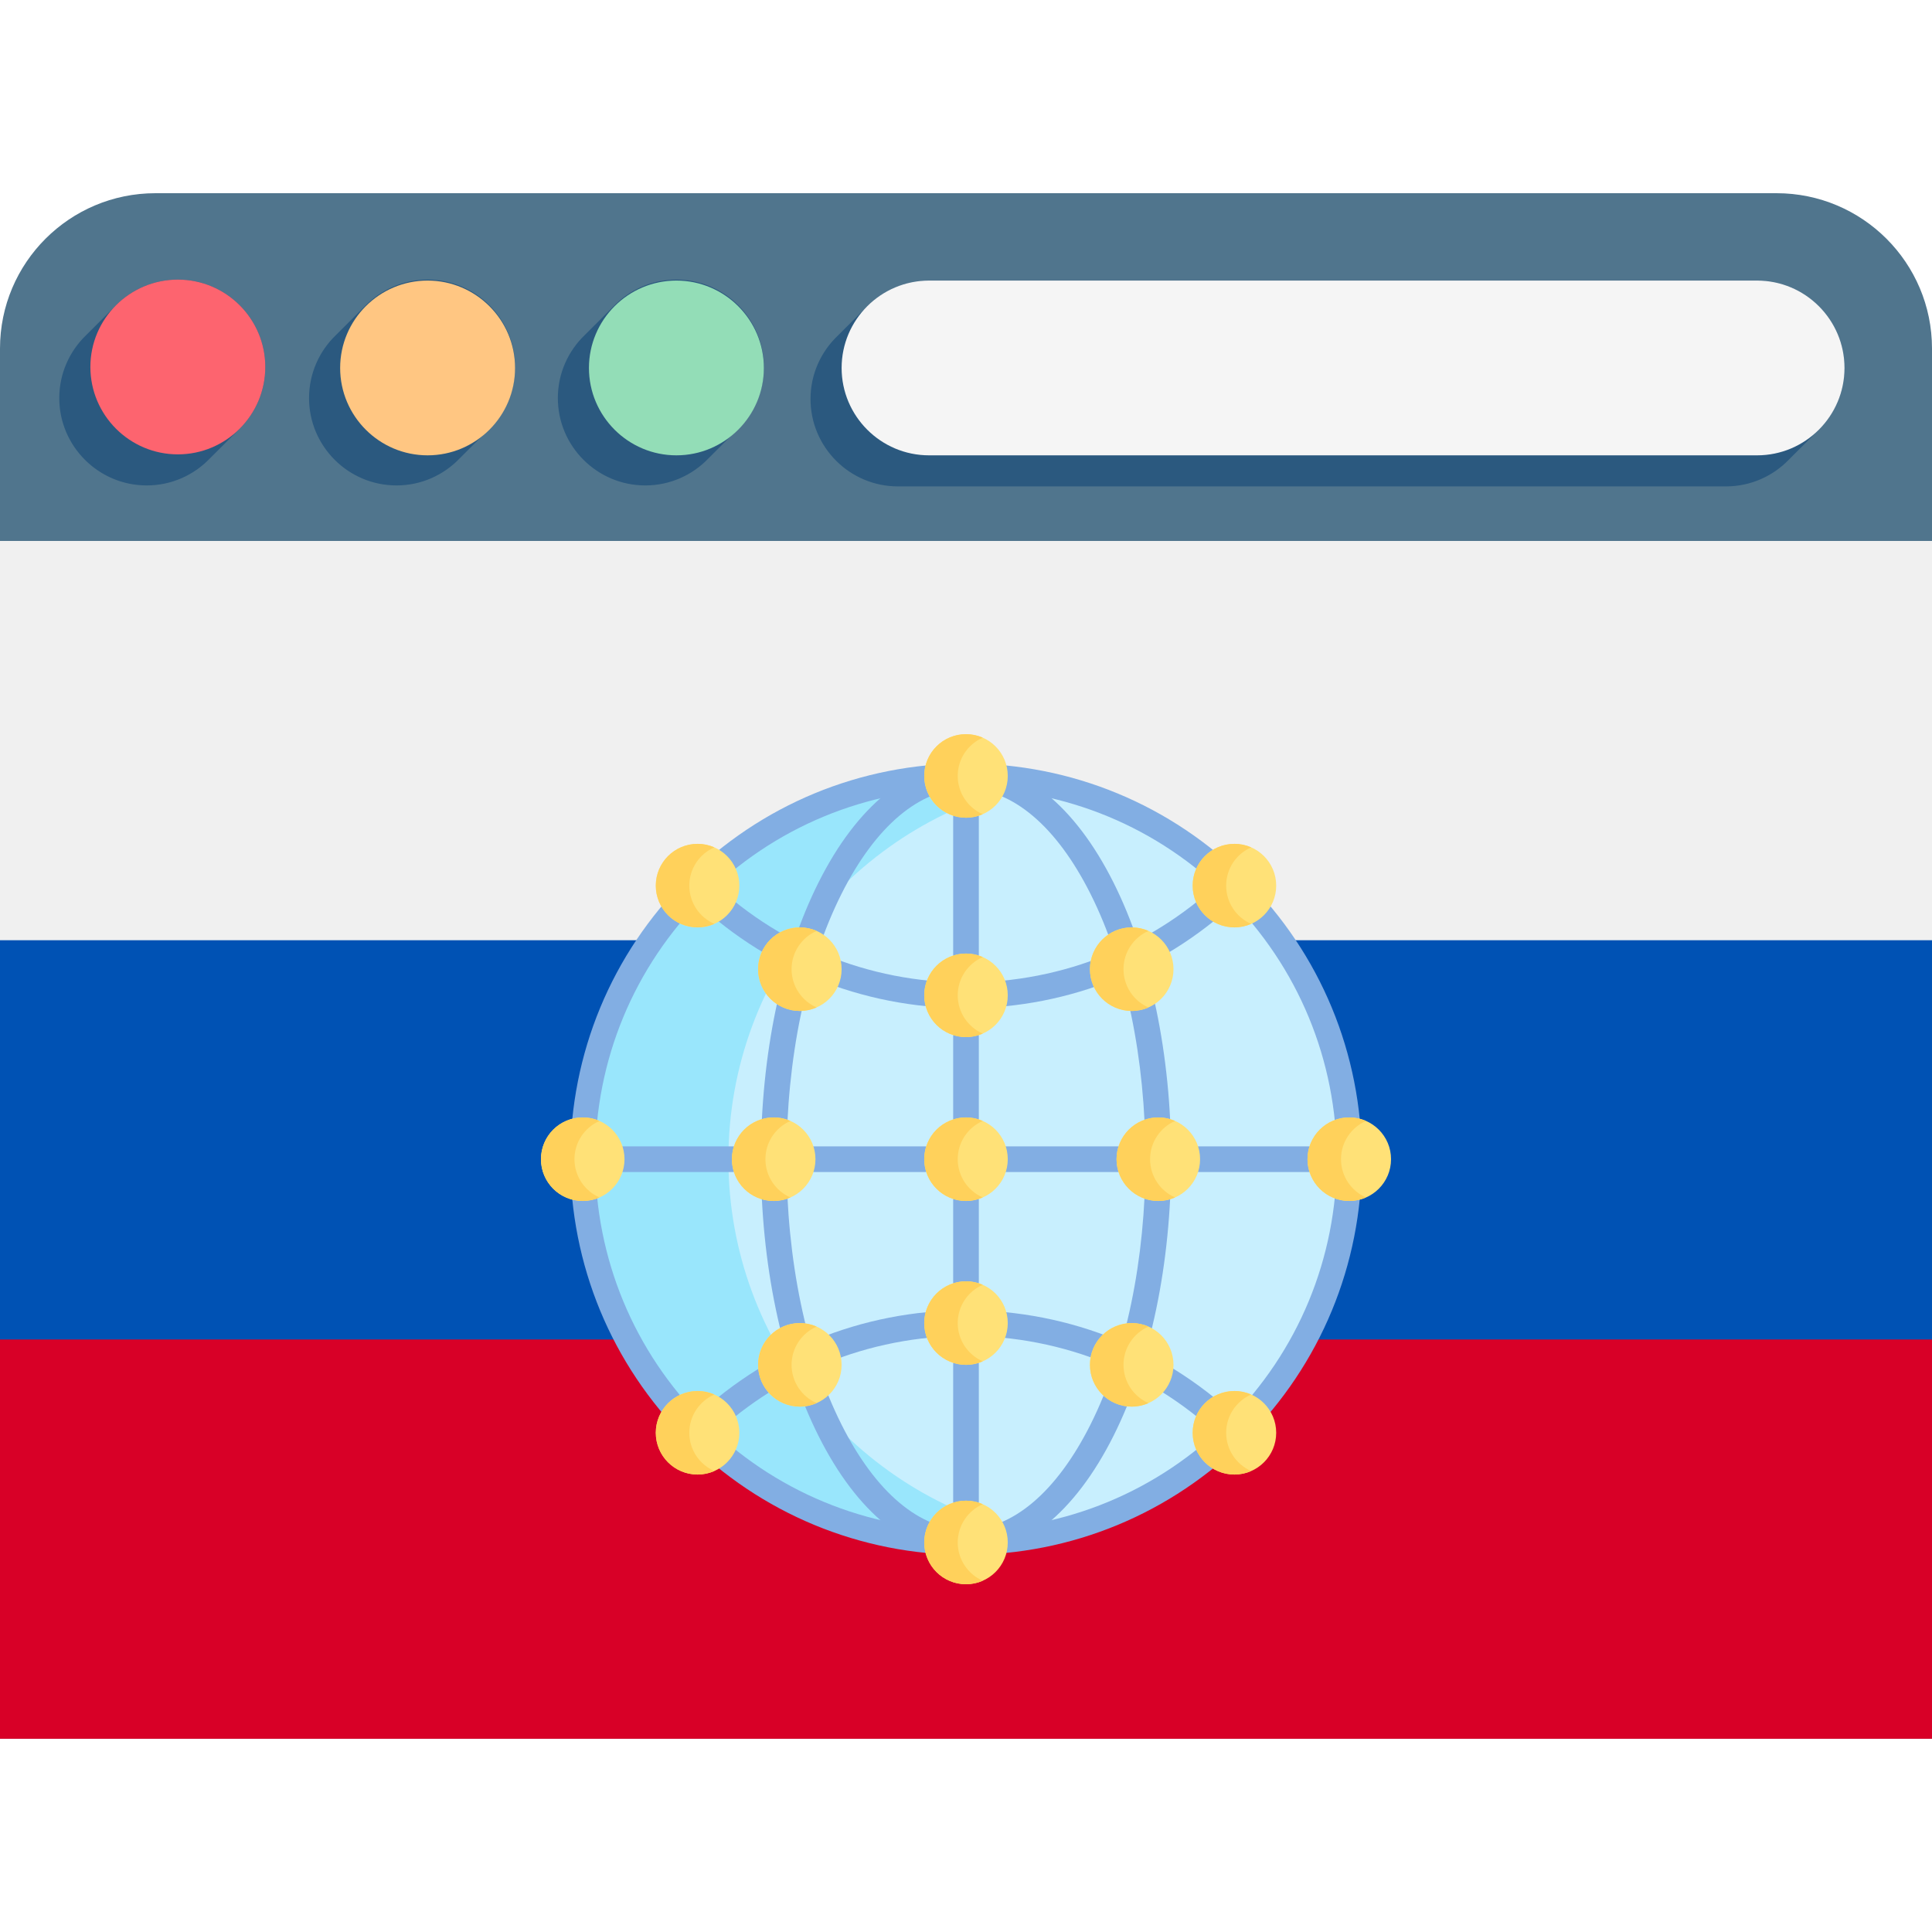
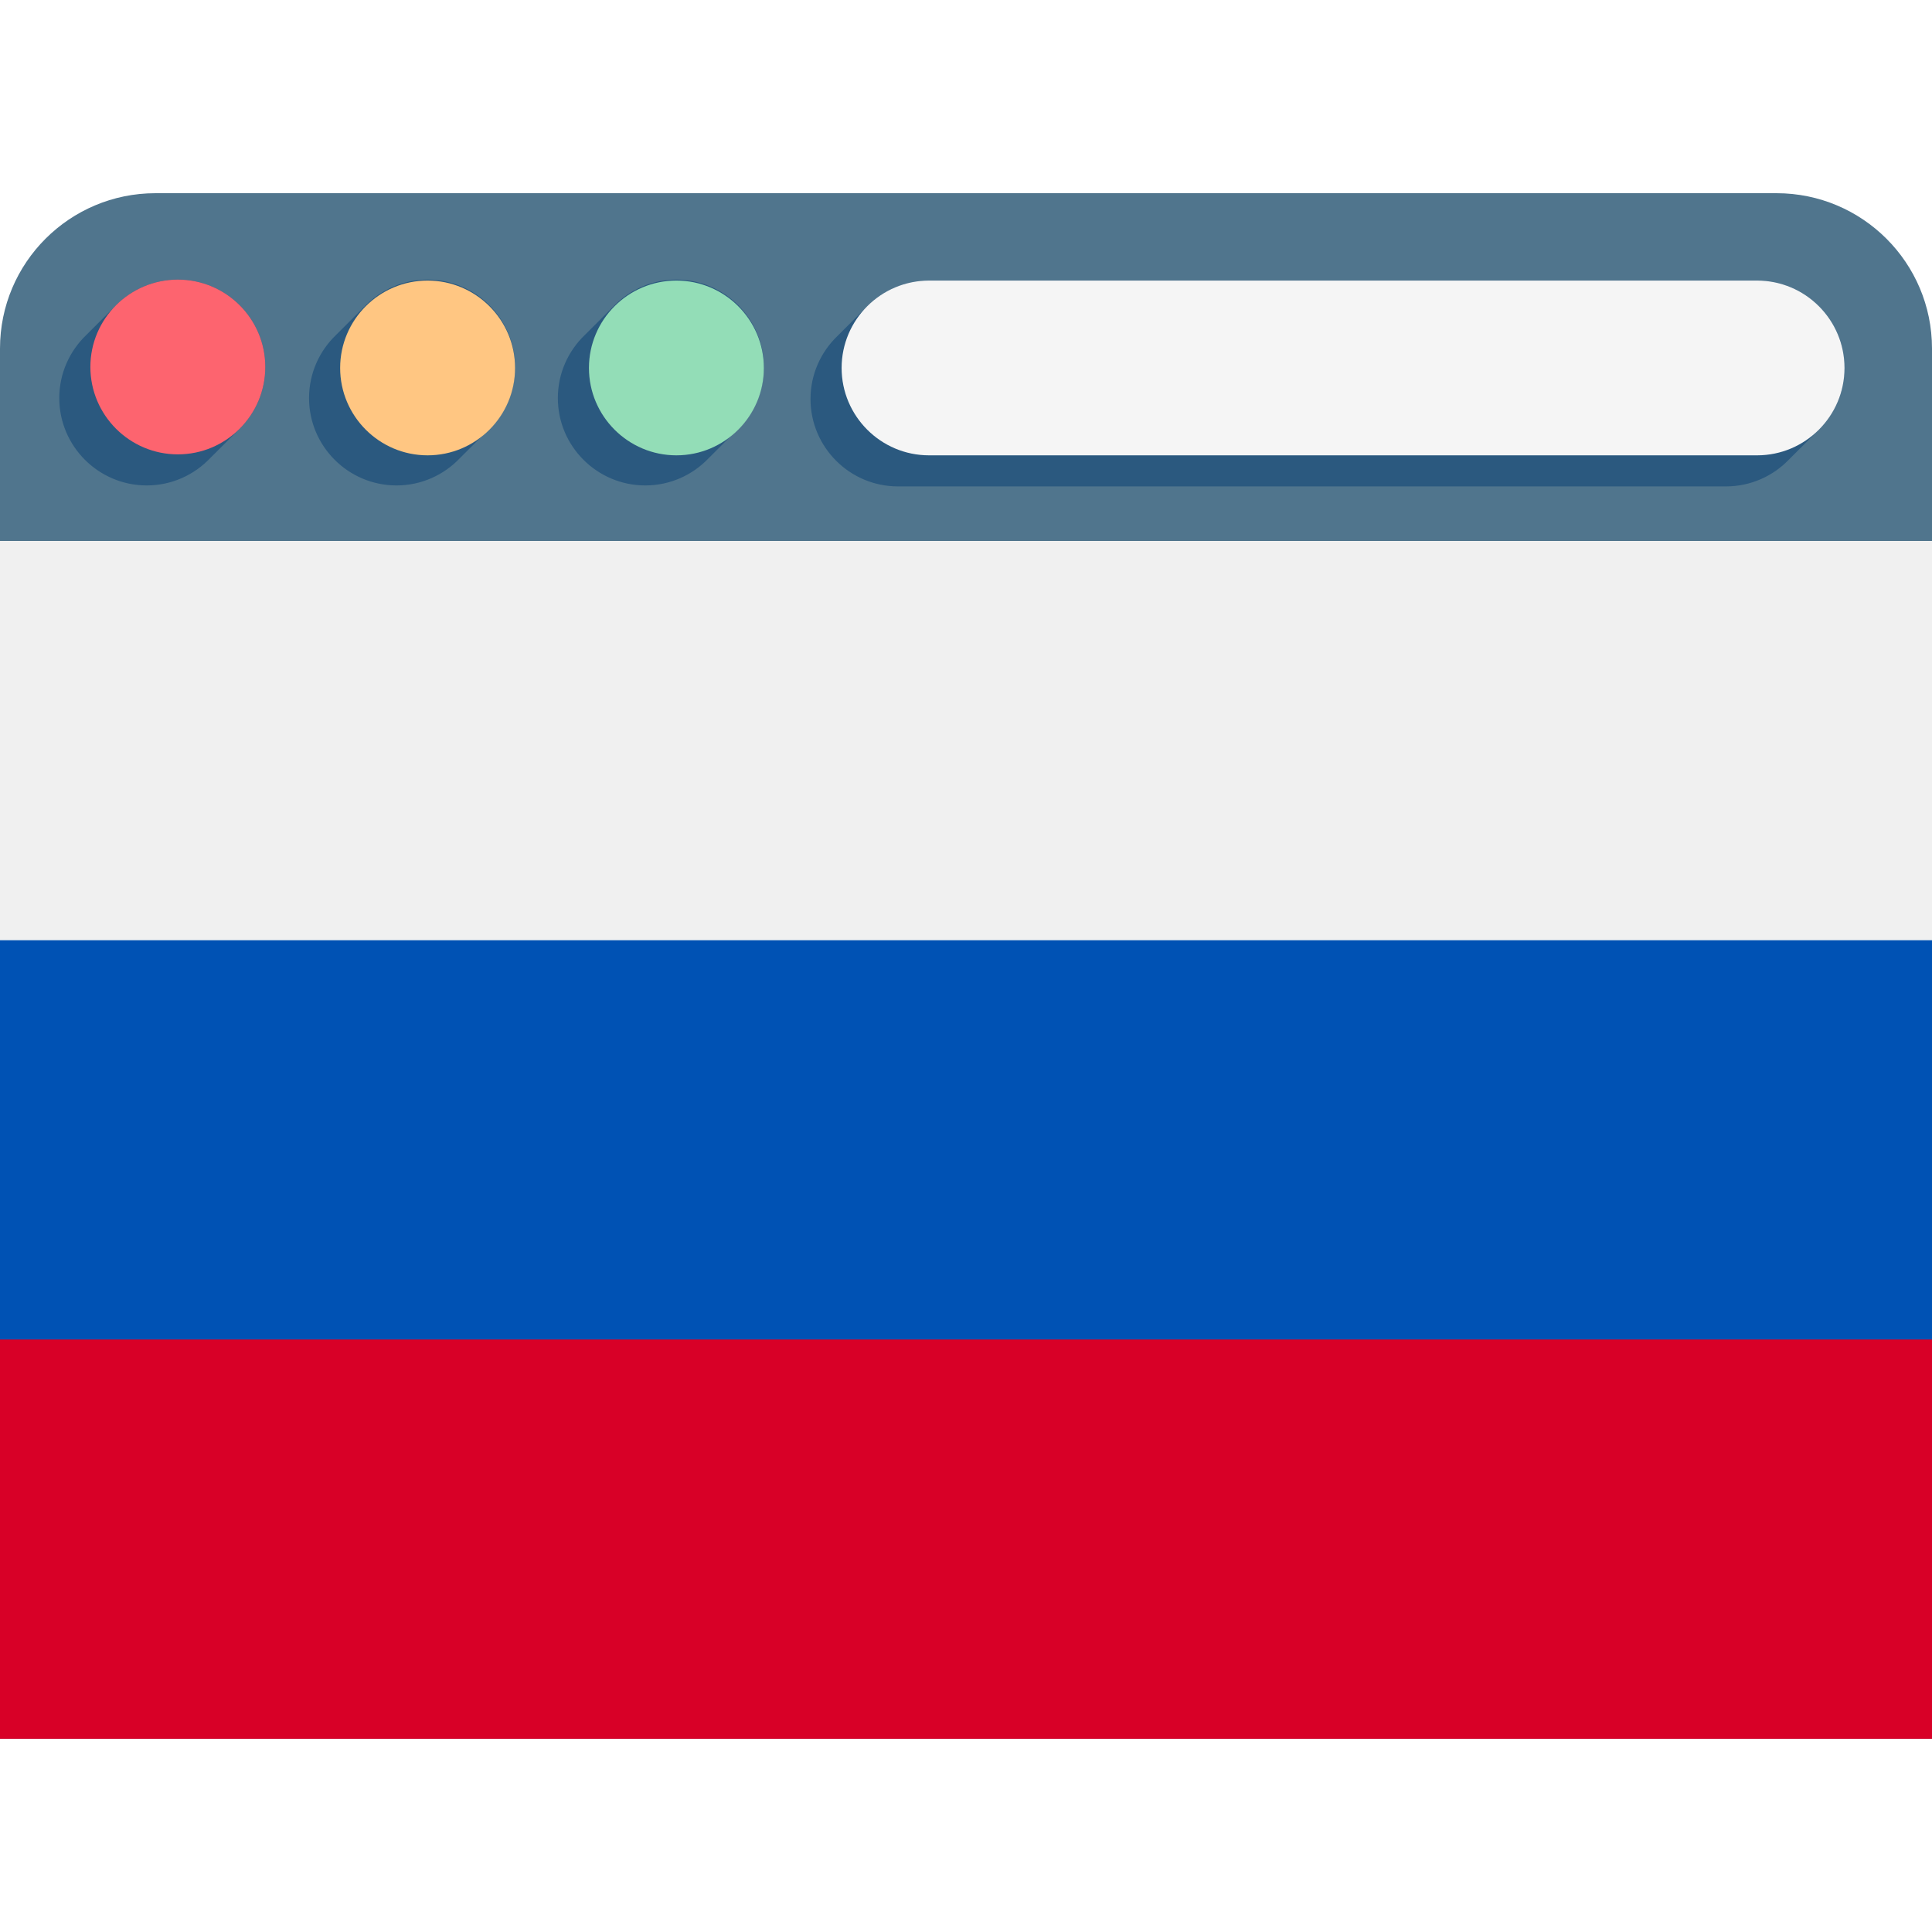
<svg xmlns="http://www.w3.org/2000/svg" viewBox="0 0 50 50" width="50" height="50" fill="none" customFrame="#000000">
+   <rect id="russia_it 1" width="50" height="50" x="0" y="0" />
  <g id="russia_it">
    <rect id="Прямоугольник 1" width="50" height="50" x="0" y="0" opacity="0" fill="rgb(196,196,196)" />
+     <g id="Сочетание 7">
+       <ellipse id="Эллипс 1" rx="9.919" ry="9.919" cx="25" cy="30" fill="rgb(200,239,254)" />
+       <path id="Форма 22" d="M26.885 39.74C26.262 39.859 25.634 39.919 25 39.919C19.522 39.919 15.081 35.478 15.081 30C15.081 24.522 19.522 20.081 25 20.081C25.645 20.081 26.275 20.143 26.885 20.26C22.309 21.14 18.851 25.167 18.851 30C18.851 34.833 22.309 38.86 26.885 39.74Z" fill="rgb(153,230,252)" fill-rule="nonzero" />
+       <g id="Сочетание 8">
+         <path id="Форма 23" d="M31.947 37.412C31.856 37.412 31.779 37.38 31.714 37.317C29.911 35.547 27.526 34.573 25 34.573C22.474 34.573 20.089 35.547 18.286 37.317C18.254 37.348 18.218 37.371 18.177 37.388C18.137 37.404 18.094 37.412 18.05 37.412C18.006 37.411 17.964 37.403 17.924 37.385C17.883 37.368 17.847 37.344 17.817 37.312C17.786 37.281 17.762 37.245 17.746 37.204C17.729 37.163 17.721 37.121 17.721 37.077C17.722 37.033 17.731 36.991 17.748 36.95C17.765 36.91 17.789 36.874 17.821 36.843C19.749 34.951 22.299 33.909 25 33.909C27.701 33.909 30.251 34.951 32.179 36.843C32.227 36.89 32.258 36.947 32.272 37.013C32.286 37.079 32.28 37.143 32.254 37.206C32.229 37.268 32.188 37.318 32.132 37.356C32.076 37.393 32.014 37.412 31.947 37.412ZM25 26.091C22.299 26.091 19.749 25.049 17.821 23.157C17.789 23.126 17.765 23.09 17.748 23.05C17.731 23.009 17.722 22.967 17.721 22.923C17.721 22.879 17.729 22.837 17.746 22.796C17.762 22.755 17.786 22.719 17.817 22.688C17.847 22.656 17.883 22.632 17.924 22.615C17.964 22.598 18.006 22.589 18.05 22.588C18.094 22.588 18.137 22.596 18.177 22.612C18.218 22.629 18.254 22.652 18.286 22.683C20.089 24.453 22.474 25.427 25 25.427C27.526 25.427 29.911 24.453 31.714 22.683C31.746 22.653 31.782 22.63 31.822 22.614C31.863 22.598 31.905 22.59 31.949 22.591C31.992 22.592 32.034 22.601 32.075 22.618C32.115 22.635 32.15 22.659 32.181 22.69C32.211 22.722 32.235 22.757 32.251 22.798C32.268 22.838 32.276 22.88 32.276 22.924C32.276 22.968 32.267 23.01 32.25 23.05C32.234 23.09 32.21 23.126 32.179 23.157C30.251 25.049 27.701 26.091 25 26.091Z" fill="rgb(130,174,227)" fill-rule="nonzero" />
+         <path id="Форма 24" d="M25 40.241C22.264 40.241 19.693 39.176 17.758 37.242C15.824 35.307 14.759 32.736 14.759 30C14.759 27.264 15.824 24.693 17.758 22.758C19.693 20.824 22.265 19.759 25 19.759C27.736 19.759 30.307 20.824 32.242 22.758C34.176 24.693 35.242 27.264 35.242 30C35.242 32.736 34.176 35.307 32.242 37.242C30.308 39.176 27.736 40.241 25 40.241ZM25 20.404C22.437 20.404 20.027 21.402 18.215 23.215C16.402 25.027 15.404 27.437 15.404 30C15.404 32.563 16.402 34.973 18.215 36.785C20.027 38.598 22.437 39.596 25 39.596C27.563 39.596 29.973 38.598 31.785 36.785C33.598 34.973 34.596 32.563 34.596 30C34.596 27.437 33.598 25.027 31.785 23.215C29.973 21.402 27.563 20.404 25 20.404Z" fill="rgb(130,174,227)" fill-rule="nonzero" />
+         <path id="Форма 25" d="M25 40.251C23.538 40.251 22.183 39.154 21.184 37.163C20.221 35.244 19.691 32.7 19.691 30C19.691 27.3 20.221 24.756 21.184 22.837C22.183 20.846 23.538 19.749 25 19.749C26.462 19.749 27.817 20.846 28.816 22.837C29.779 24.756 30.309 27.3 30.309 30C30.309 32.7 29.779 35.244 28.816 37.163C27.817 39.154 26.462 40.251 25 40.251ZM25 20.413C23.803 20.413 22.658 21.38 21.777 23.135C20.86 24.963 20.355 27.401 20.355 30C20.355 32.599 20.86 35.037 21.777 36.865C22.658 38.62 23.803 39.587 25 39.587C26.197 39.587 27.342 38.62 28.223 36.865C29.14 35.037 29.645 32.599 29.645 30C29.645 27.401 29.14 24.963 28.223 23.135C27.342 21.38 26.198 20.413 25 20.413Z" fill="rgb(130,174,227)" fill-rule="nonzero" />
+         <path id="Форма 26" d="M34.919 30.332L15.081 30.332C15.037 30.332 14.995 30.324 14.954 30.307C14.914 30.29 14.878 30.266 14.847 30.235C14.815 30.204 14.791 30.168 14.775 30.127C14.758 30.086 14.749 30.044 14.749 30C14.749 29.956 14.758 29.914 14.775 29.873C14.791 29.832 14.815 29.796 14.847 29.765C14.878 29.734 14.914 29.71 14.954 29.693C14.995 29.677 15.037 29.668 15.081 29.668L34.919 29.668C34.963 29.668 35.005 29.677 35.046 29.693C35.087 29.71 35.122 29.734 35.154 29.765C35.185 29.796 35.209 29.832 35.225 29.873C35.242 29.914 35.251 29.956 35.251 30C35.251 30.044 35.242 30.086 35.225 30.127C35.209 30.168 35.185 30.204 35.154 30.235C35.122 30.266 35.087 30.29 35.046 30.307C35.005 30.324 34.963 30.332 34.919 30.332Z" fill="rgb(130,174,227)" fill-rule="nonzero" />
+       </g>
+       <ellipse id="Эллипс 2" rx="1.081" ry="1.081" cx="18.053" cy="22.92" fill="rgb(255,225,119)" />
+       <path id="Форма 27" d="M18.487 21.93C18.349 21.869 18.204 21.838 18.053 21.839C17.456 21.839 16.972 22.323 16.972 22.92C16.972 23.517 17.456 24.001 18.053 24.001C18.207 24.001 18.354 23.969 18.487 23.91C18.106 23.743 17.839 23.363 17.839 22.92C17.839 22.477 18.106 22.096 18.487 21.93Z" fill="rgb(255,209,91)" fill-rule="nonzero" />
+       <ellipse id="Эллипс 3" rx="1.081" ry="1.081" cx="20.7" cy="25.082" fill="rgb(255,225,119)" />
+       <path id="Форма 28" d="M21.134 24.092C20.996 24.031 20.851 24.001 20.7 24.001C20.103 24.001 19.619 24.485 19.619 25.082C19.619 25.68 20.103 26.164 20.7 26.164C20.855 26.164 21.001 26.131 21.134 26.073C20.753 25.906 20.486 25.526 20.486 25.082C20.486 24.639 20.753 24.259 21.134 24.092Z" fill="rgb(255,209,91)" fill-rule="nonzero" />
+       <ellipse id="Эллипс 4" rx="1.081" ry="1.081" cx="20.023" cy="30" fill="rgb(255,225,119)" />
+       <path id="Форма 29" d="M20.456 29.01C20.318 28.949 20.173 28.919 20.022 28.919C19.425 28.919 18.941 29.403 18.941 30C18.941 30.597 19.425 31.081 20.022 31.081C20.177 31.081 20.323 31.049 20.456 30.99C20.075 30.823 19.809 30.443 19.809 30C19.809 29.557 20.075 29.177 20.456 29.01Z" fill="rgb(255,209,91)" fill-rule="nonzero" />
+       <ellipse id="Эллипс 5" rx="1.081" ry="1.081" cx="29.977" cy="30" fill="rgb(255,225,119)" />
+       <path id="Форма 30" d="M30.411 29.01C30.273 28.949 30.128 28.919 29.977 28.919C29.38 28.919 28.896 29.403 28.896 30C28.896 30.597 29.38 31.081 29.977 31.081C30.132 31.081 30.278 31.049 30.411 30.99C30.03 30.823 29.764 30.443 29.764 30C29.764 29.557 30.03 29.177 30.411 29.01Z" fill="rgb(255,209,91)" fill-rule="nonzero" />
+       <ellipse id="Эллипс 6" rx="1.081" ry="1.081" cx="34.919" cy="30" fill="rgb(255,225,119)" />
+       <path id="Форма 31" d="M35.352 29.01C35.214 28.949 35.069 28.919 34.919 28.919C34.321 28.919 33.838 29.403 33.838 30C33.838 30.597 34.321 31.081 34.919 31.081C35.073 31.081 35.219 31.049 35.352 30.99C34.971 30.823 34.705 30.443 34.705 30C34.705 29.557 34.971 29.177 35.352 29.01Z" fill="rgb(255,209,91)" fill-rule="nonzero" />
+       <ellipse id="Эллипс 7" rx="1.081" ry="1.081" cx="15.081" cy="30" fill="rgb(255,225,119)" />
+       <path id="Форма 32" d="M15.515 29.01C15.377 28.949 15.232 28.919 15.081 28.919C14.484 28.919 14 29.403 14 30C14 30.597 14.484 31.081 15.081 31.081C15.235 31.081 15.382 31.049 15.515 30.99C15.134 30.823 14.867 30.443 14.867 30C14.867 29.557 15.134 29.177 15.515 29.01Z" fill="rgb(255,209,91)" fill-rule="nonzero" />
+       <ellipse id="Эллипс 8" rx="1.081" ry="1.081" cx="18.053" cy="37.08" fill="rgb(255,225,119)" />
+       <path id="Форма 33" d="M18.487 36.09C18.349 36.029 18.204 35.998 18.053 35.999C17.456 35.999 16.972 36.483 16.972 37.08C16.972 37.677 17.456 38.161 18.053 38.161C18.207 38.161 18.354 38.129 18.487 38.07C18.106 37.903 17.839 37.523 17.839 37.08C17.839 36.637 18.106 36.257 18.487 36.09Z" fill="rgb(255,209,91)" fill-rule="nonzero" />
+       <ellipse id="Эллипс 9" rx="1.081" ry="1.081" cx="31.947" cy="22.92" fill="rgb(255,225,119)" />
+       <path id="Форма 34" d="M32.38 21.93C32.242 21.869 32.097 21.838 31.946 21.839C31.349 21.839 30.866 22.323 30.866 22.92C30.866 23.517 31.349 24.001 31.946 24.001C32.101 24.001 32.247 23.969 32.38 23.91C31.999 23.743 31.733 23.363 31.733 22.92C31.733 22.477 31.999 22.096 32.38 21.93Z" fill="rgb(255,209,91)" fill-rule="nonzero" />
+       <ellipse id="Эллипс 10" rx="1.081" ry="1.081" cx="31.947" cy="37.08" fill="rgb(255,225,119)" />
+       <path id="Форма 35" d="M32.38 36.09C32.242 36.029 32.097 35.998 31.946 35.999C31.349 35.999 30.866 36.483 30.866 37.08C30.866 37.677 31.349 38.161 31.946 38.161C32.101 38.161 32.247 38.129 32.38 38.07C31.999 37.903 31.733 37.523 31.733 37.08C31.733 36.637 31.999 36.257 32.38 36.09Z" fill="rgb(255,209,91)" fill-rule="nonzero" />
+       <ellipse id="Эллипс 11" rx="1.081" ry="1.081" cx="20.7" cy="35.322" fill="rgb(255,225,119)" />
+       <path id="Форма 36" d="M21.134 34.332C20.996 34.271 20.851 34.241 20.7 34.241C20.103 34.241 19.619 34.725 19.619 35.322C19.619 35.919 20.103 36.404 20.7 36.404C20.855 36.404 21.001 36.371 21.134 36.312C20.753 36.146 20.486 35.765 20.486 35.322C20.486 34.879 20.753 34.499 21.134 34.332Z" fill="rgb(255,209,91)" fill-rule="nonzero" />
+       <ellipse id="Эллипс 12" rx="1.081" ry="1.081" cx="29.289" cy="25.082" fill="rgb(255,225,119)" />
+       <path id="Форма 37" d="M29.723 24.092C29.585 24.031 29.44 24.001 29.289 24.001C28.692 24.001 28.208 24.485 28.208 25.082C28.208 25.68 28.692 26.164 29.289 26.164C29.444 26.164 29.59 26.131 29.723 26.073C29.342 25.906 29.076 25.526 29.076 25.082C29.076 24.639 29.342 24.259 29.723 24.092Z" fill="rgb(255,209,91)" fill-rule="nonzero" />
+       <ellipse id="Эллипс 13" rx="1.081" ry="1.081" cx="29.289" cy="35.322" fill="rgb(255,225,119)" />
+       <path id="Форма 38" d="M29.723 34.332C29.585 34.271 29.44 34.241 29.289 34.241C28.692 34.241 28.208 34.725 28.208 35.322C28.208 35.919 28.692 36.404 29.289 36.404C29.444 36.404 29.59 36.371 29.723 36.312C29.342 36.146 29.076 35.765 29.076 35.322C29.076 34.879 29.342 34.499 29.723 34.332Z" fill="rgb(255,209,91)" fill-rule="nonzero" />
+       <path id="Форма 39" d="M25 40.251C24.956 40.251 24.914 40.242 24.873 40.225C24.832 40.209 24.796 40.185 24.765 40.154C24.734 40.122 24.71 40.086 24.693 40.046C24.676 40.005 24.668 39.963 24.668 39.919L24.668 20.081C24.668 20.037 24.676 19.995 24.693 19.954C24.71 19.914 24.734 19.878 24.765 19.847C24.796 19.815 24.832 19.791 24.873 19.775C24.914 19.758 24.956 19.749 25 19.749C25.044 19.749 25.086 19.758 25.127 19.775C25.168 19.791 25.204 19.815 25.235 19.847C25.266 19.878 25.29 19.914 25.307 19.954C25.323 19.995 25.332 20.037 25.332 20.081L25.332 39.919C25.332 39.963 25.324 40.005 25.307 40.046C25.29 40.086 25.266 40.122 25.235 40.154C25.204 40.185 25.168 40.209 25.127 40.225C25.086 40.242 25.044 40.251 25 40.251Z" fill="rgb(130,174,227)" fill-rule="nonzero" />
+       <ellipse id="Эллипс 14" rx="1.081" ry="1.081" cx="25" cy="30" fill="rgb(255,225,119)" />
+       <path id="Форма 40" d="M25.434 29.01C25.295 28.949 25.151 28.919 25 28.919C24.403 28.919 23.919 29.403 23.919 30C23.919 30.597 24.403 31.081 25 31.081C25.154 31.081 25.301 31.049 25.434 30.99C25.052 30.823 24.786 30.443 24.786 30C24.786 29.557 25.052 29.177 25.434 29.01Z" fill="rgb(255,209,91)" fill-rule="nonzero" />
+       <ellipse id="Эллипс 15" rx="1.081" ry="1.081" cx="25" cy="25.759" fill="rgb(255,225,119)" />
+       <path id="Форма 41" d="M25.434 24.769C25.295 24.708 25.151 24.678 25 24.678C24.403 24.678 23.919 25.162 23.919 25.759C23.919 26.356 24.403 26.84 25 26.84C25.154 26.84 25.301 26.808 25.434 26.749C25.052 26.582 24.786 26.202 24.786 25.759C24.786 25.316 25.052 24.936 25.434 24.769Z" fill="rgb(255,209,91)" fill-rule="nonzero" />
+       <ellipse id="Эллипс 16" rx="1.081" ry="1.081" cx="25" cy="20.081" fill="rgb(255,225,119)" />
+       <path id="Форма 42" d="M25.434 19.091C25.295 19.03 25.151 19 25 19C24.403 19 23.919 19.484 23.919 20.081C23.919 20.678 24.403 21.163 25 21.163C25.154 21.163 25.301 21.13 25.434 21.072C25.052 20.905 24.786 20.524 24.786 20.081C24.786 19.638 25.052 19.258 25.434 19.091Z" fill="rgb(255,209,91)" fill-rule="nonzero" />
+       <ellipse id="Эллипс 17" rx="1.081" ry="1.081" cx="25" cy="39.919" fill="rgb(255,225,119)" />
+       <path id="Форма 43" d="M25.434 38.928C25.295 38.867 25.151 38.837 25 38.837C24.403 38.837 23.919 39.322 23.919 39.919C23.919 40.516 24.403 41 25 41C25.154 41 25.301 40.968 25.434 40.909C25.052 40.742 24.786 40.362 24.786 39.919C24.786 39.476 25.052 39.095 25.434 38.928L25.434 38.928Z" fill="rgb(255,209,91)" fill-rule="nonzero" />
+       <ellipse id="Эллипс 18" rx="1.081" ry="1.081" cx="25" cy="34.241" fill="rgb(255,225,119)" />
+       <path id="Форма 44" d="M25.434 33.251C25.295 33.19 25.151 33.159 25 33.16C24.403 33.16 23.919 33.644 23.919 34.241C23.919 34.838 24.403 35.322 25 35.322C25.154 35.322 25.301 35.29 25.434 35.231C25.052 35.064 24.786 34.684 24.786 34.241C24.786 33.798 25.052 33.417 25.434 33.251Z" fill="rgb(255,209,91)" fill-rule="nonzero" />
+     </g>
    <g id="russia_it">
      <g id="Сочетание 6">
        <g id="Сочетание 2">
          <path id="Форма 12" d="M50 9.02L50 14.045L0 14.045L0 9.02C0 6.8 1.802 5 4.024 5L45.976 5C48.198 5 50 6.8 50 9.02Z" fill="rgb(80,117,141)" fill-rule="nonzero" />
          <g id="Сочетание 4">
-             <path id="Форма 13" d="M47.736 9.523C47.736 8.276 46.721 7.261 45.473 7.261L24.044 7.261C23.402 7.261 22.822 7.53 22.409 7.961C21.93 8.439 22.155 8.214 21.676 8.693C21.245 9.105 20.976 9.685 20.976 10.327C20.976 11.573 21.991 12.588 23.239 12.588L44.668 12.588C45.31 12.588 45.891 12.319 46.303 11.888C46.782 11.41 46.557 11.635 47.036 11.156C47.467 10.744 47.736 10.164 47.736 9.523L47.736 9.523ZM6.866 9.497C6.866 8.251 5.851 7.236 4.603 7.236C3.96 7.236 3.38 7.505 2.968 7.936C2.488 8.414 2.713 8.189 2.235 8.668C1.804 9.08 1.534 9.66 1.534 10.302C1.534 11.548 2.55 12.563 3.798 12.563C4.44 12.563 5.02 12.294 5.433 11.863C5.912 11.385 5.687 11.61 6.166 11.131C6.597 10.719 6.866 10.139 6.866 9.497ZM13.33 9.497C13.33 8.251 12.315 7.236 11.066 7.236C10.424 7.236 9.844 7.505 9.431 7.936C8.952 8.414 9.177 8.189 8.698 8.668C8.267 9.08 7.998 9.66 7.998 10.302C7.998 11.548 9.013 12.563 10.262 12.563C10.904 12.563 11.484 12.294 11.896 11.863C12.376 11.385 12.151 11.61 12.63 11.131C13.061 10.719 13.33 10.139 13.33 9.497ZM19.769 9.497C19.769 8.251 18.753 7.236 17.505 7.236C16.863 7.236 16.282 7.505 15.87 7.936C15.39 8.414 15.616 8.189 15.137 8.668C14.706 9.08 14.437 9.66 14.437 10.302C14.437 11.548 15.452 12.563 16.7 12.563C17.343 12.563 17.923 12.294 18.335 11.863C18.815 11.385 18.59 11.61 19.068 11.131C19.499 10.719 19.769 10.139 19.769 9.497Z" fill="rgb(43,89,127)" fill-rule="nonzero" />
+             <path id="Форма 13" d="M47.736 9.523C47.736 8.276 46.721 7.261 45.473 7.261L24.044 7.261C23.402 7.261 22.822 7.53 22.409 7.961C21.93 8.439 22.155 8.214 21.676 8.693C21.245 9.105 20.976 9.685 20.976 10.327C20.976 11.573 21.991 12.588 23.239 12.588L44.668 12.588C45.31 12.588 45.891 12.319 46.303 11.888C46.782 11.41 46.557 11.635 47.036 11.156C47.467 10.744 47.736 10.164 47.736 9.523ZM6.866 9.497C6.866 8.251 5.851 7.236 4.603 7.236C3.96 7.236 3.38 7.505 2.968 7.936C2.488 8.414 2.713 8.189 2.235 8.668C1.804 9.08 1.534 9.66 1.534 10.302C1.534 11.548 2.55 12.563 3.798 12.563C4.44 12.563 5.02 12.294 5.433 11.863C5.912 11.385 5.687 11.61 6.166 11.131C6.597 10.719 6.866 10.139 6.866 9.497ZM13.33 9.497C13.33 8.251 12.315 7.236 11.066 7.236C10.424 7.236 9.844 7.505 9.431 7.936C8.952 8.414 9.177 8.189 8.698 8.668C8.267 9.08 7.998 9.66 7.998 10.302C7.998 11.548 9.013 12.563 10.262 12.563C10.904 12.563 11.484 12.294 11.896 11.863C12.376 11.385 12.151 11.61 12.63 11.131C13.061 10.719 13.33 10.139 13.33 9.497ZM19.769 9.497C19.769 8.251 18.753 7.236 17.505 7.236C16.863 7.236 16.282 7.505 15.87 7.936C15.39 8.414 15.616 8.189 15.137 8.668C14.706 9.08 14.437 9.66 14.437 10.302C14.437 11.548 15.452 12.563 16.7 12.563C17.343 12.563 17.923 12.294 18.335 11.863C18.815 11.385 18.59 11.61 19.068 11.131C19.499 10.719 19.769 10.139 19.769 9.497Z" fill="rgb(43,89,127)" fill-rule="nonzero" />
          </g>
          <path id="Форма 14" d="M4.603 11.759C3.354 11.759 2.339 10.744 2.339 9.497C2.339 8.251 3.354 7.236 4.603 7.236C5.851 7.236 6.866 8.251 6.866 9.497C6.866 10.744 5.851 11.759 4.603 11.759Z" fill="rgb(253,100,111)" fill-rule="nonzero" />
          <path id="Форма 15" d="M11.066 11.784C9.818 11.784 8.803 10.769 8.803 9.523C8.803 8.276 9.818 7.261 11.066 7.261C12.315 7.261 13.33 8.276 13.33 9.523C13.33 10.769 12.315 11.784 11.066 11.784Z" fill="rgb(255,198,130)" fill-rule="nonzero" />
          <path id="Форма 16" d="M17.505 11.784C16.257 11.784 15.242 10.769 15.242 9.523C15.242 8.276 16.257 7.261 17.505 7.261C18.753 7.261 19.769 8.276 19.769 9.523C19.769 10.769 18.753 11.784 17.505 11.784Z" fill="rgb(147,221,183)" fill-rule="nonzero" />
          <path id="Форма 17" d="M45.473 11.784L24.044 11.784C22.796 11.784 21.781 10.769 21.781 9.523C21.781 8.276 22.796 7.261 24.044 7.261L45.473 7.261C46.721 7.261 47.736 8.276 47.736 9.523C47.736 10.769 46.721 11.784 45.473 11.784Z" fill="rgb(245,245,245)" fill-rule="nonzero" />
        </g>
        <g id="Сочетание 5">
          <path id="Форма 18" d="M0 14L0 44.999L50 44.999L50 14L0 14Z" fill="rgb(240,240,240)" fill-rule="nonzero" />
          <path id="Форма 19" d="M0 14L50 14L50 45L0 45L0 14Z" fill="rgb(0,82,180)" fill-rule="nonzero" />
          <path id="Форма 20" d="M0 14L50 14L50 24.333L0 24.333L0 14Z" fill="rgb(240,240,240)" fill-rule="nonzero" />
          <path id="Форма 21" d="M0 34.666L50 34.666L50 44.999L0 44.999L0 34.666Z" fill="rgb(216,0,39)" fill-rule="nonzero" />
        </g>
      </g>
-       <g id="Сочетание 7">
-         <ellipse id="Эллипс 1" rx="9.919" ry="9.919" cx="25" cy="30" fill="rgb(200,239,254)" />
-         <path id="Форма 22" d="M26.885 39.74C26.262 39.859 25.634 39.919 25 39.919C19.522 39.919 15.081 35.478 15.081 30C15.081 24.522 19.522 20.081 25 20.081C25.645 20.081 26.275 20.143 26.885 20.26C22.309 21.14 18.851 25.167 18.851 30C18.851 34.833 22.309 38.86 26.885 39.74L26.885 39.74Z" fill="rgb(153,230,252)" fill-rule="nonzero" />
-         <g id="Сочетание 8">
-           <path id="Форма 23" d="M31.947 37.412C31.856 37.412 31.779 37.38 31.714 37.317C29.911 35.547 27.526 34.573 25 34.573C22.474 34.573 20.089 35.547 18.286 37.317C18.254 37.348 18.218 37.371 18.177 37.388C18.137 37.404 18.094 37.412 18.05 37.412C18.006 37.411 17.964 37.403 17.924 37.385C17.883 37.368 17.847 37.344 17.817 37.312C17.786 37.281 17.762 37.245 17.746 37.204C17.729 37.163 17.721 37.121 17.721 37.077C17.722 37.033 17.731 36.991 17.748 36.95C17.765 36.91 17.789 36.874 17.821 36.843C19.749 34.951 22.299 33.909 25 33.909C27.701 33.909 30.251 34.951 32.179 36.843C32.227 36.89 32.258 36.947 32.272 37.013C32.286 37.079 32.28 37.143 32.254 37.206C32.229 37.268 32.188 37.318 32.132 37.356C32.076 37.393 32.014 37.412 31.947 37.412L31.947 37.412ZM25 26.091C22.299 26.091 19.749 25.049 17.821 23.157C17.789 23.126 17.765 23.09 17.748 23.05C17.731 23.009 17.722 22.967 17.721 22.923C17.721 22.879 17.729 22.837 17.746 22.796C17.762 22.755 17.786 22.719 17.817 22.688C17.847 22.656 17.883 22.632 17.924 22.615C17.964 22.598 18.006 22.589 18.05 22.588C18.094 22.588 18.137 22.596 18.177 22.612C18.218 22.629 18.254 22.652 18.286 22.683C20.089 24.453 22.474 25.427 25 25.427C27.526 25.427 29.911 24.453 31.714 22.683C31.746 22.653 31.782 22.63 31.822 22.614C31.863 22.598 31.905 22.59 31.949 22.591C31.992 22.592 32.034 22.601 32.075 22.618C32.115 22.635 32.15 22.659 32.181 22.69C32.211 22.722 32.235 22.757 32.251 22.798C32.268 22.838 32.276 22.88 32.276 22.924C32.276 22.968 32.267 23.01 32.25 23.05C32.234 23.09 32.21 23.126 32.179 23.157C30.251 25.049 27.701 26.091 25 26.091L25 26.091Z" fill="rgb(130,174,227)" fill-rule="nonzero" />
-           <path id="Форма 24" d="M25 40.241C22.264 40.241 19.693 39.176 17.758 37.242C15.824 35.307 14.759 32.736 14.759 30C14.759 27.264 15.824 24.693 17.758 22.758C19.693 20.824 22.265 19.759 25 19.759C27.736 19.759 30.307 20.824 32.242 22.758C34.176 24.693 35.242 27.264 35.242 30C35.242 32.736 34.176 35.307 32.242 37.242C30.308 39.176 27.736 40.241 25 40.241L25 40.241ZM25 20.404C22.437 20.404 20.027 21.402 18.215 23.215C16.402 25.027 15.404 27.437 15.404 30C15.404 32.563 16.402 34.973 18.215 36.785C20.027 38.598 22.437 39.596 25 39.596C27.563 39.596 29.973 38.598 31.785 36.785C33.598 34.973 34.596 32.563 34.596 30C34.596 27.437 33.598 25.027 31.785 23.215C29.973 21.402 27.563 20.404 25 20.404Z" fill="rgb(130,174,227)" fill-rule="nonzero" />
-           <path id="Форма 25" d="M25 40.251C23.538 40.251 22.183 39.154 21.184 37.163C20.221 35.244 19.691 32.7 19.691 30C19.691 27.3 20.221 24.756 21.184 22.837C22.183 20.846 23.538 19.749 25 19.749C26.462 19.749 27.817 20.846 28.816 22.837C29.779 24.756 30.309 27.3 30.309 30C30.309 32.7 29.779 35.244 28.816 37.163C27.817 39.154 26.462 40.251 25 40.251L25 40.251ZM25 20.413C23.803 20.413 22.658 21.38 21.777 23.135C20.86 24.963 20.355 27.401 20.355 30C20.355 32.599 20.86 35.037 21.777 36.865C22.658 38.62 23.803 39.587 25 39.587C26.197 39.587 27.342 38.62 28.223 36.865C29.14 35.037 29.645 32.599 29.645 30C29.645 27.401 29.14 24.963 28.223 23.135C27.342 21.38 26.198 20.413 25 20.413L25 20.413Z" fill="rgb(130,174,227)" fill-rule="nonzero" />
-           <path id="Форма 26" d="M34.919 30.332L15.081 30.332C15.037 30.332 14.995 30.324 14.954 30.307C14.914 30.29 14.878 30.266 14.847 30.235C14.815 30.204 14.791 30.168 14.775 30.127C14.758 30.086 14.749 30.044 14.749 30C14.749 29.956 14.758 29.914 14.775 29.873C14.791 29.832 14.815 29.796 14.847 29.765C14.878 29.734 14.914 29.71 14.954 29.693C14.995 29.677 15.037 29.668 15.081 29.668L34.919 29.668C34.963 29.668 35.005 29.677 35.046 29.693C35.087 29.71 35.122 29.734 35.154 29.765C35.185 29.796 35.209 29.832 35.225 29.873C35.242 29.914 35.251 29.956 35.251 30C35.251 30.044 35.242 30.086 35.225 30.127C35.209 30.168 35.185 30.204 35.154 30.235C35.122 30.266 35.087 30.29 35.046 30.307C35.005 30.324 34.963 30.332 34.919 30.332Z" fill="rgb(130,174,227)" fill-rule="nonzero" />
-         </g>
-         <ellipse id="Эллипс 2" rx="1.081" ry="1.081" cx="18.053" cy="22.92" fill="rgb(255,225,119)" />
-         <path id="Форма 27" d="M18.487 21.93C18.349 21.869 18.204 21.838 18.053 21.839C17.456 21.839 16.972 22.323 16.972 22.92C16.972 23.517 17.456 24.001 18.053 24.001C18.207 24.001 18.354 23.969 18.487 23.91C18.106 23.743 17.839 23.363 17.839 22.92C17.839 22.477 18.106 22.096 18.487 21.93L18.487 21.93Z" fill="rgb(255,209,91)" fill-rule="nonzero" />
-         <ellipse id="Эллипс 3" rx="1.081" ry="1.081" cx="20.7" cy="25.082" fill="rgb(255,225,119)" />
-         <path id="Форма 28" d="M21.134 24.092C20.996 24.031 20.851 24.001 20.7 24.001C20.103 24.001 19.619 24.485 19.619 25.082C19.619 25.68 20.103 26.164 20.7 26.164C20.855 26.164 21.001 26.131 21.134 26.073C20.753 25.906 20.486 25.526 20.486 25.082C20.486 24.639 20.753 24.259 21.134 24.092Z" fill="rgb(255,209,91)" fill-rule="nonzero" />
-         <ellipse id="Эллипс 4" rx="1.081" ry="1.081" cx="20.023" cy="30" fill="rgb(255,225,119)" />
-         <path id="Форма 29" d="M20.456 29.01C20.318 28.949 20.173 28.919 20.022 28.919C19.425 28.919 18.941 29.403 18.941 30C18.941 30.597 19.425 31.081 20.022 31.081C20.177 31.081 20.323 31.049 20.456 30.99C20.075 30.823 19.809 30.443 19.809 30C19.809 29.557 20.075 29.177 20.456 29.01Z" fill="rgb(255,209,91)" fill-rule="nonzero" />
-         <ellipse id="Эллипс 5" rx="1.081" ry="1.081" cx="29.977" cy="30" fill="rgb(255,225,119)" />
-         <path id="Форма 30" d="M30.411 29.01C30.273 28.949 30.128 28.919 29.977 28.919C29.38 28.919 28.896 29.403 28.896 30C28.896 30.597 29.38 31.081 29.977 31.081C30.132 31.081 30.278 31.049 30.411 30.99C30.03 30.823 29.764 30.443 29.764 30C29.764 29.557 30.03 29.177 30.411 29.01Z" fill="rgb(255,209,91)" fill-rule="nonzero" />
-         <ellipse id="Эллипс 6" rx="1.081" ry="1.081" cx="34.919" cy="30" fill="rgb(255,225,119)" />
-         <path id="Форма 31" d="M35.352 29.01C35.214 28.949 35.069 28.919 34.919 28.919C34.321 28.919 33.838 29.403 33.838 30C33.838 30.597 34.321 31.081 34.919 31.081C35.073 31.081 35.219 31.049 35.352 30.99C34.971 30.823 34.705 30.443 34.705 30C34.705 29.557 34.971 29.177 35.352 29.01Z" fill="rgb(255,209,91)" fill-rule="nonzero" />
-         <ellipse id="Эллипс 7" rx="1.081" ry="1.081" cx="15.081" cy="30" fill="rgb(255,225,119)" />
-         <path id="Форма 32" d="M15.515 29.01C15.377 28.949 15.232 28.919 15.081 28.919C14.484 28.919 14 29.403 14 30C14 30.597 14.484 31.081 15.081 31.081C15.235 31.081 15.382 31.049 15.515 30.99C15.134 30.823 14.867 30.443 14.867 30C14.867 29.557 15.134 29.177 15.515 29.01Z" fill="rgb(255,209,91)" fill-rule="nonzero" />
-         <ellipse id="Эллипс 8" rx="1.081" ry="1.081" cx="18.053" cy="37.08" fill="rgb(255,225,119)" />
-         <path id="Форма 33" d="M18.487 36.09C18.349 36.029 18.204 35.998 18.053 35.999C17.456 35.999 16.972 36.483 16.972 37.08C16.972 37.677 17.456 38.161 18.053 38.161C18.207 38.161 18.354 38.129 18.487 38.07C18.106 37.903 17.839 37.523 17.839 37.08C17.839 36.637 18.106 36.257 18.487 36.09L18.487 36.09Z" fill="rgb(255,209,91)" fill-rule="nonzero" />
-         <ellipse id="Эллипс 9" rx="1.081" ry="1.081" cx="31.947" cy="22.92" fill="rgb(255,225,119)" />
-         <path id="Форма 34" d="M32.38 21.93C32.242 21.869 32.097 21.838 31.946 21.839C31.349 21.839 30.866 22.323 30.866 22.92C30.866 23.517 31.349 24.001 31.946 24.001C32.101 24.001 32.247 23.969 32.38 23.91C31.999 23.743 31.733 23.363 31.733 22.92C31.733 22.477 31.999 22.096 32.38 21.93L32.38 21.93Z" fill="rgb(255,209,91)" fill-rule="nonzero" />
-         <ellipse id="Эллипс 10" rx="1.081" ry="1.081" cx="31.947" cy="37.08" fill="rgb(255,225,119)" />
-         <path id="Форма 35" d="M32.38 36.09C32.242 36.029 32.097 35.998 31.946 35.999C31.349 35.999 30.866 36.483 30.866 37.08C30.866 37.677 31.349 38.161 31.946 38.161C32.101 38.161 32.247 38.129 32.38 38.07C31.999 37.903 31.733 37.523 31.733 37.08C31.733 36.637 31.999 36.257 32.38 36.09L32.38 36.09Z" fill="rgb(255,209,91)" fill-rule="nonzero" />
-         <ellipse id="Эллипс 11" rx="1.081" ry="1.081" cx="20.7" cy="35.322" fill="rgb(255,225,119)" />
-         <path id="Форма 36" d="M21.134 34.332C20.996 34.271 20.851 34.241 20.7 34.241C20.103 34.241 19.619 34.725 19.619 35.322C19.619 35.919 20.103 36.404 20.7 36.404C20.855 36.404 21.001 36.371 21.134 36.312C20.753 36.146 20.486 35.765 20.486 35.322C20.486 34.879 20.753 34.499 21.134 34.332L21.134 34.332Z" fill="rgb(255,209,91)" fill-rule="nonzero" />
-         <ellipse id="Эллипс 12" rx="1.081" ry="1.081" cx="29.289" cy="25.082" fill="rgb(255,225,119)" />
-         <path id="Форма 37" d="M29.723 24.092C29.585 24.031 29.44 24.001 29.289 24.001C28.692 24.001 28.208 24.485 28.208 25.082C28.208 25.68 28.692 26.164 29.289 26.164C29.444 26.164 29.59 26.131 29.723 26.073C29.342 25.906 29.076 25.526 29.076 25.082C29.076 24.639 29.342 24.259 29.723 24.092Z" fill="rgb(255,209,91)" fill-rule="nonzero" />
-         <ellipse id="Эллипс 13" rx="1.081" ry="1.081" cx="29.289" cy="35.322" fill="rgb(255,225,119)" />
-         <path id="Форма 38" d="M29.723 34.332C29.585 34.271 29.44 34.241 29.289 34.241C28.692 34.241 28.208 34.725 28.208 35.322C28.208 35.919 28.692 36.404 29.289 36.404C29.444 36.404 29.59 36.371 29.723 36.312C29.342 36.146 29.076 35.765 29.076 35.322C29.076 34.879 29.342 34.499 29.723 34.332L29.723 34.332Z" fill="rgb(255,209,91)" fill-rule="nonzero" />
-         <path id="Форма 39" d="M25 40.251C24.956 40.251 24.914 40.242 24.873 40.225C24.832 40.209 24.796 40.185 24.765 40.154C24.734 40.122 24.71 40.086 24.693 40.046C24.676 40.005 24.668 39.963 24.668 39.919L24.668 20.081C24.668 20.037 24.676 19.995 24.693 19.954C24.71 19.914 24.734 19.878 24.765 19.847C24.796 19.815 24.832 19.791 24.873 19.775C24.914 19.758 24.956 19.749 25 19.749C25.044 19.749 25.086 19.758 25.127 19.775C25.168 19.791 25.204 19.815 25.235 19.847C25.266 19.878 25.29 19.914 25.307 19.954C25.323 19.995 25.332 20.037 25.332 20.081L25.332 39.919C25.332 39.963 25.324 40.005 25.307 40.046C25.29 40.086 25.266 40.122 25.235 40.154C25.204 40.185 25.168 40.209 25.127 40.225C25.086 40.242 25.044 40.251 25 40.251Z" fill="rgb(130,174,227)" fill-rule="nonzero" />
-         <ellipse id="Эллипс 14" rx="1.081" ry="1.081" cx="25" cy="30" fill="rgb(255,225,119)" />
-         <path id="Форма 40" d="M25.434 29.01C25.295 28.949 25.151 28.919 25 28.919C24.403 28.919 23.919 29.403 23.919 30C23.919 30.597 24.403 31.081 25 31.081C25.154 31.081 25.301 31.049 25.434 30.99C25.052 30.823 24.786 30.443 24.786 30C24.786 29.557 25.052 29.177 25.434 29.01Z" fill="rgb(255,209,91)" fill-rule="nonzero" />
-         <ellipse id="Эллипс 15" rx="1.081" ry="1.081" cx="25" cy="25.759" fill="rgb(255,225,119)" />
-         <path id="Форма 41" d="M25.434 24.769C25.295 24.708 25.151 24.678 25 24.678C24.403 24.678 23.919 25.162 23.919 25.759C23.919 26.356 24.403 26.84 25 26.84C25.154 26.84 25.301 26.808 25.434 26.749C25.052 26.582 24.786 26.202 24.786 25.759C24.786 25.316 25.052 24.936 25.434 24.769L25.434 24.769Z" fill="rgb(255,209,91)" fill-rule="nonzero" />
-         <ellipse id="Эллипс 16" rx="1.081" ry="1.081" cx="25" cy="20.081" fill="rgb(255,225,119)" />
-         <path id="Форма 42" d="M25.434 19.091C25.295 19.03 25.151 19 25 19C24.403 19 23.919 19.484 23.919 20.081C23.919 20.678 24.403 21.163 25 21.163C25.154 21.163 25.301 21.13 25.434 21.072C25.052 20.905 24.786 20.524 24.786 20.081C24.786 19.638 25.052 19.258 25.434 19.091L25.434 19.091Z" fill="rgb(255,209,91)" fill-rule="nonzero" />
-         <ellipse id="Эллипс 17" rx="1.081" ry="1.081" cx="25" cy="39.919" fill="rgb(255,225,119)" />
-         <path id="Форма 43" d="M25.434 38.928C25.295 38.867 25.151 38.837 25 38.837C24.403 38.837 23.919 39.322 23.919 39.919C23.919 40.516 24.403 41 25 41C25.154 41 25.301 40.968 25.434 40.909C25.052 40.742 24.786 40.362 24.786 39.919C24.786 39.476 25.052 39.095 25.434 38.928L25.434 38.928Z" fill="rgb(255,209,91)" fill-rule="nonzero" />
-         <ellipse id="Эллипс 18" rx="1.081" ry="1.081" cx="25" cy="34.241" fill="rgb(255,225,119)" />
-         <path id="Форма 44" d="M25.434 33.251C25.295 33.19 25.151 33.159 25 33.16C24.403 33.16 23.919 33.644 23.919 34.241C23.919 34.838 24.403 35.322 25 35.322C25.154 35.322 25.301 35.29 25.434 35.231C25.052 35.064 24.786 34.684 24.786 34.241C24.786 33.798 25.052 33.417 25.434 33.251L25.434 33.251Z" fill="rgb(255,209,91)" fill-rule="nonzero" />
-       </g>
    </g>
  </g>
</svg>
